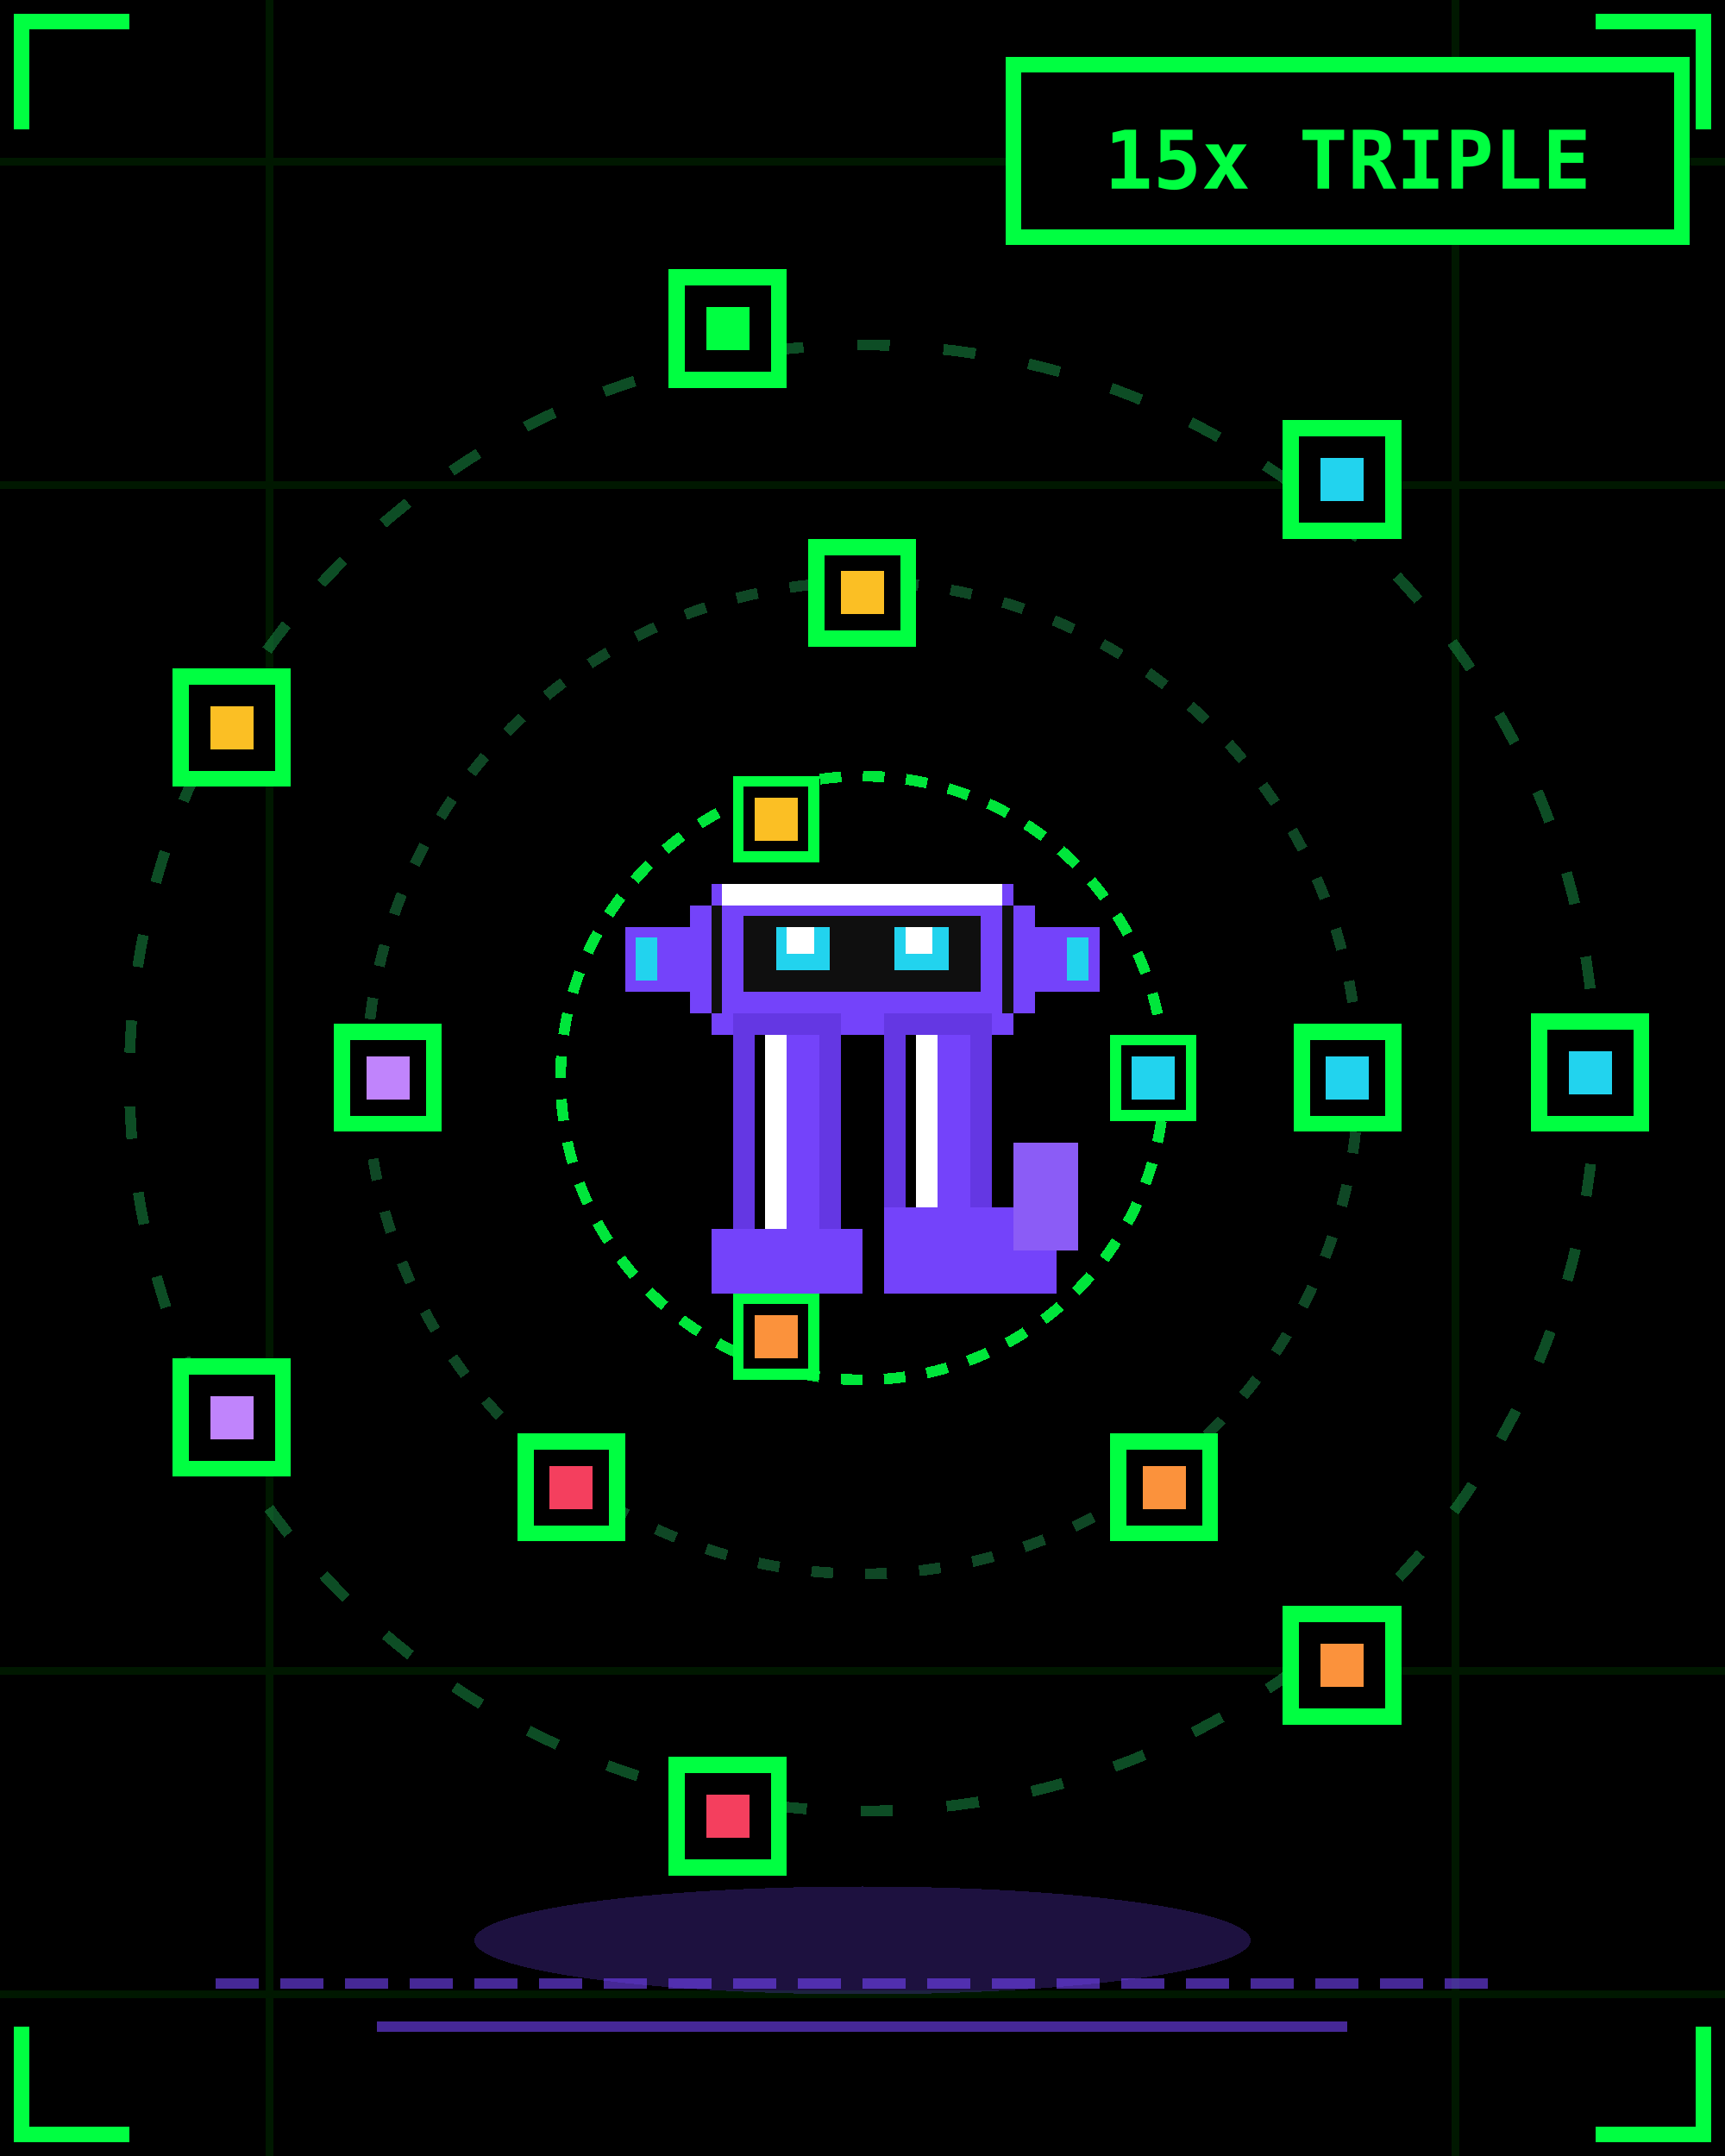
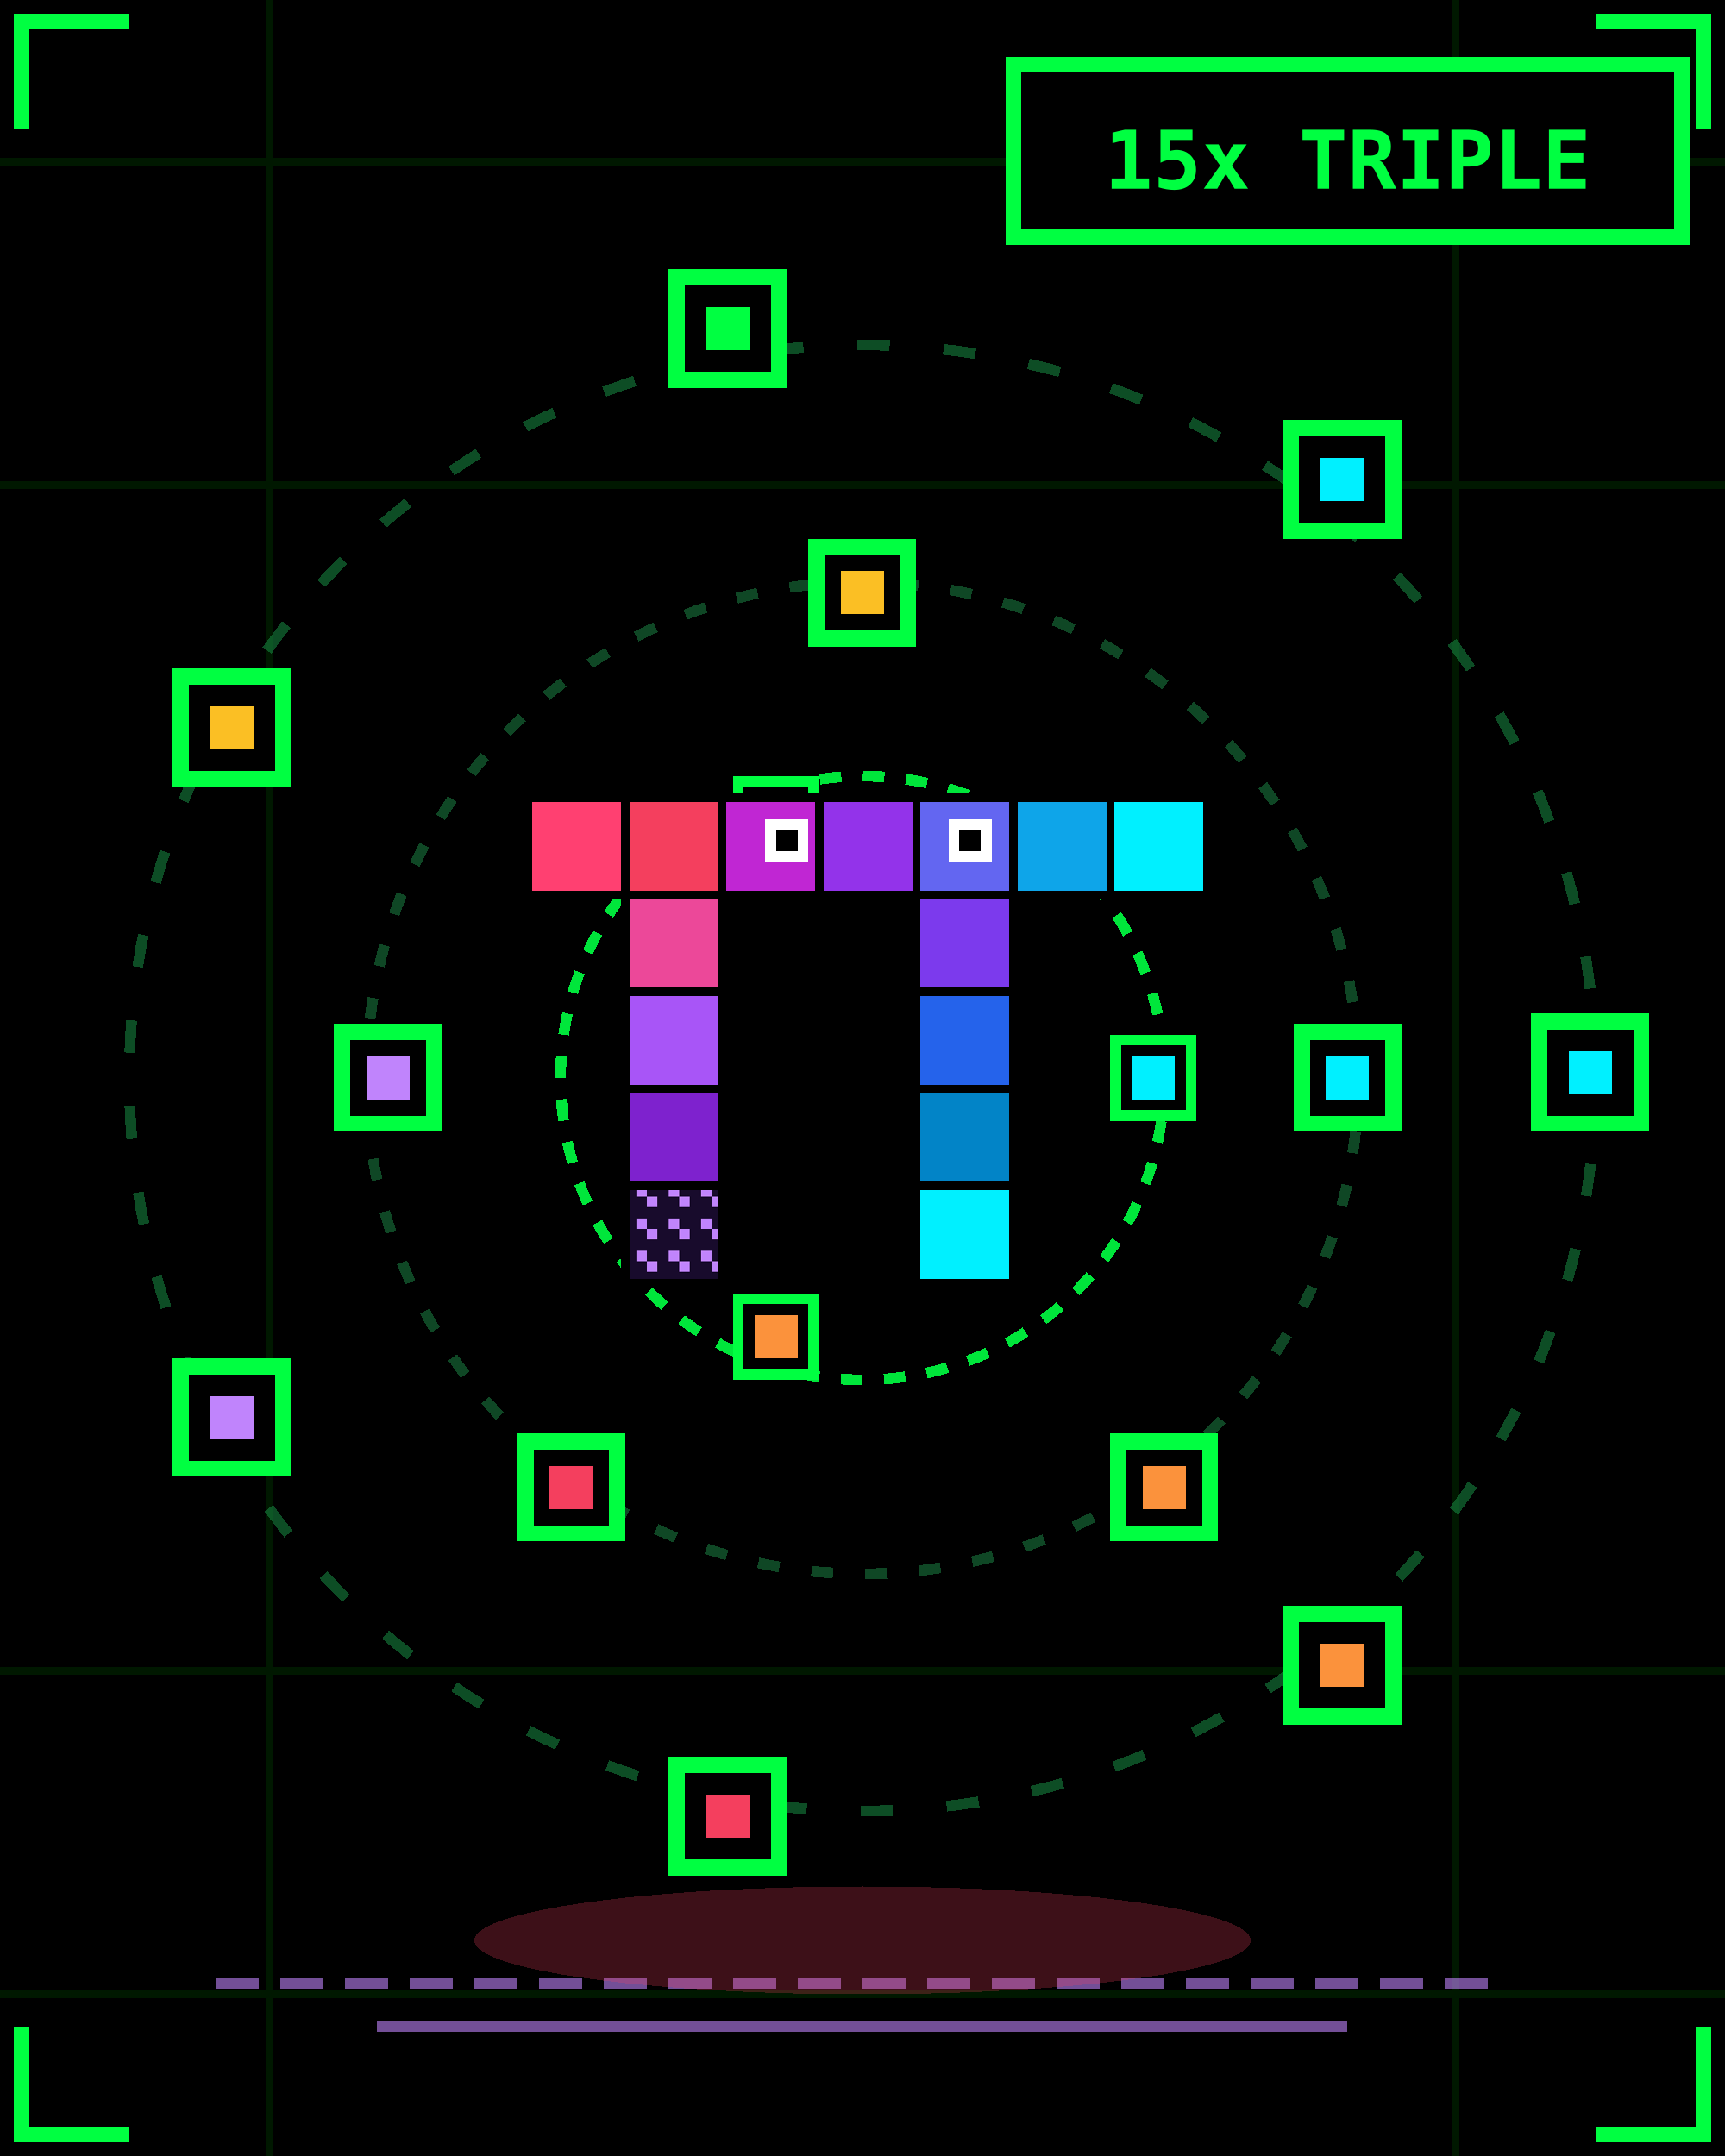
<svg xmlns="http://www.w3.org/2000/svg" viewBox="0 0 160 200" width="100%" height="100%" preserveAspectRatio="none" shape-rendering="crispEdges">
+   <defs>
+     <pattern id="piHalftone" x="0" y="0" width="3" height="3" patternUnits="userSpaceOnUse">
+       <rect width="3" height="3" fill="#180b2c" />
+       <rect x="0" y="0" width="1" height="1" fill="#c084fc" />
+       <rect x="2" y="2" width="1" height="1" fill="#c084fc" />
+     </pattern>
+   </defs>
  <style>
    @keyframes vortexRing1 { 0% { transform: rotate(0deg); } 100% { transform: rotate(360deg); } }
    @keyframes vortexRing2 { 0% { transform: rotate(360deg); } 100% { transform: rotate(0deg); } }
    @keyframes vortexRing3 { 0% { transform: rotate(0deg); } 100% { transform: rotate(360deg); } }
    @keyframes levitateCenter { 0%, 100% { transform: translateY(0px); } 50% { transform: translateY(-4px); } }
    .ring-1 { animation: vortexRing1 8s steps(8) infinite; transform-origin: 80px 100px; }
    .ring-2 { animation: vortexRing2 12s steps(10) infinite; transform-origin: 80px 100px; }
    .ring-3 { animation: vortexRing3 18s steps(12) infinite; transform-origin: 80px 100px; }
    .pip-commander { animation: levitateCenter 1.8s steps(2) infinite; transform-origin: 80px 100px; }
  </style>
  <rect width="160" height="200" fill="#000000" />
  <g stroke="#003b00" stroke-width="0.75" opacity="0.4">
    <line x1="0" y1="15" x2="160" y2="15" />
    <line x1="0" y1="45" x2="160" y2="45" />
    <line x1="0" y1="155" x2="160" y2="155" />
    <line x1="0" y1="185" x2="160" y2="185" />
    <line x1="25" y1="0" x2="25" y2="200" />
    <line x1="135" y1="0" x2="135" y2="200" />
  </g>
  <g stroke="#00ff41" stroke-width="1.5" fill="none">
    <path d="M2,12 L2,2 L12,2" />
    <path d="M158,12 L158,2 L148,2" />
    <path d="M2,188 L2,198 L12,198" />
    <path d="M158,188 L158,198 L148,198" />
  </g>
  <g transform="translate(94, 6)">
    <rect width="62" height="16" fill="#000000" stroke="#00ff41" stroke-width="1.5" />
    <text x="31" y="11.5" font-family="'Fira Code', monospace" font-size="7.5" font-weight="900" fill="#00ff41" text-anchor="middle">15x TRIPLE</text>
  </g>
-   <g opacity="0.6" stroke="#7443fa" stroke-width="1">
+   <g opacity="0.6" stroke="#c084fc" stroke-width="1">
    <line x1="20" y1="184" x2="140" y2="184" stroke-dasharray="4,2" />
    <line x1="35" y1="188" x2="125" y2="188" />
  </g>
-   <ellipse cx="80" cy="180" rx="36" ry="5" fill="#7443fa" opacity="0.25" />
+   <ellipse cx="80" cy="180" rx="36" ry="5" fill="#f43f5e" opacity="0.25" />
  <g class="ring-3">
    <circle cx="80" cy="100" r="68" fill="none" stroke="#15803d" stroke-width="1" stroke-dasharray="3,5" opacity="0.6" />
    <g transform="translate(142, 94)">
      <rect width="11" height="11" fill="#00ff41" />
      <rect x="1.5" y="1.5" width="8" height="8" fill="#000" />
-       <rect x="3.5" y="3.5" width="4" height="4" fill="#22d3ee" />
+       <rect x="3.5" y="3.5" width="4" height="4" fill="#00f0ff" />
    </g>
    <g transform="translate(119, 149)">
      <rect width="11" height="11" fill="#00ff41" />
      <rect x="1.5" y="1.5" width="8" height="8" fill="#000" />
      <rect x="3.5" y="3.5" width="4" height="4" fill="#fb923c" />
    </g>
    <g transform="translate(62, 163)">
      <rect width="11" height="11" fill="#00ff41" />
      <rect x="1.5" y="1.5" width="8" height="8" fill="#000" />
      <rect x="3.5" y="3.5" width="4" height="4" fill="#f43f5e" />
    </g>
    <g transform="translate(16, 126)">
      <rect width="11" height="11" fill="#00ff41" />
      <rect x="1.5" y="1.5" width="8" height="8" fill="#000" />
      <rect x="3.5" y="3.5" width="4" height="4" fill="#c084fc" />
    </g>
    <g transform="translate(16, 62)">
      <rect width="11" height="11" fill="#00ff41" />
      <rect x="1.5" y="1.5" width="8" height="8" fill="#000" />
      <rect x="3.5" y="3.5" width="4" height="4" fill="#fbbf24" />
    </g>
    <g transform="translate(62, 25)">
      <rect width="11" height="11" fill="#00ff41" />
      <rect x="1.5" y="1.5" width="8" height="8" fill="#000" />
      <rect x="3.5" y="3.5" width="4" height="4" fill="#00ff41" />
    </g>
    <g transform="translate(119, 39)">
      <rect width="11" height="11" fill="#00ff41" />
      <rect x="1.5" y="1.5" width="8" height="8" fill="#000" />
-       <rect x="3.5" y="3.5" width="4" height="4" fill="#22d3ee" />
+       <rect x="3.5" y="3.5" width="4" height="4" fill="#00f0ff" />
    </g>
  </g>
  <g class="ring-2">
    <circle cx="80" cy="100" r="46" fill="none" stroke="#166534" stroke-width="1" stroke-dasharray="2,3" opacity="0.7" />
    <g transform="translate(120, 95)">
      <rect width="10" height="10" fill="#00ff41" />
      <rect x="1.5" y="1.5" width="7" height="7" fill="#000" />
-       <rect x="3" y="3" width="4" height="4" fill="#22d3ee" />
+       <rect x="3" y="3" width="4" height="4" fill="#00f0ff" />
    </g>
    <g transform="translate(103, 133)">
      <rect width="10" height="10" fill="#00ff41" />
      <rect x="1.5" y="1.5" width="7" height="7" fill="#000" />
      <rect x="3" y="3" width="4" height="4" fill="#fb923c" />
    </g>
    <g transform="translate(48, 133)">
      <rect width="10" height="10" fill="#00ff41" />
      <rect x="1.5" y="1.5" width="7" height="7" fill="#000" />
      <rect x="3" y="3" width="4" height="4" fill="#f43f5e" />
    </g>
    <g transform="translate(31, 95)">
      <rect width="10" height="10" fill="#00ff41" />
      <rect x="1.5" y="1.5" width="7" height="7" fill="#000" />
      <rect x="3" y="3" width="4" height="4" fill="#c084fc" />
    </g>
    <g transform="translate(75, 50)">
      <rect width="10" height="10" fill="#00ff41" />
      <rect x="1.5" y="1.5" width="7" height="7" fill="#000" />
      <rect x="3" y="3" width="4" height="4" fill="#fbbf24" />
    </g>
  </g>
  <g class="ring-1">
    <circle cx="80" cy="100" r="28" fill="none" stroke="#00ff41" stroke-width="1" stroke-dasharray="2,2" opacity="0.9" />
    <g transform="translate(103, 96)">
      <rect width="8" height="8" fill="#00ff41" />
      <rect x="1" y="1" width="6" height="6" fill="#000" />
-       <rect x="2" y="2" width="4" height="4" fill="#22d3ee" />
+       <rect x="2" y="2" width="4" height="4" fill="#00f0ff" />
    </g>
    <g transform="translate(68, 120)">
      <rect width="8" height="8" fill="#00ff41" />
      <rect x="1" y="1" width="6" height="6" fill="#000" />
      <rect x="2" y="2" width="4" height="4" fill="#fb923c" />
    </g>
    <g transform="translate(68, 72)">
      <rect width="8" height="8" fill="#00ff41" />
      <rect x="1" y="1" width="6" height="6" fill="#000" />
      <rect x="2" y="2" width="4" height="4" fill="#fbbf24" />
    </g>
  </g>
  <g class="pip-commander">
-     <rect x="64" y="84" width="32" height="10" fill="#7443fa" />
-     <rect x="66" y="82" width="28" height="14" fill="#7443fa" />
-     <rect x="62" y="86" width="36" height="6" fill="#7443fa" />
-     <rect x="68" y="94" width="10" height="22" fill="#6437e3" />
-     <rect x="66" y="114" width="14" height="6" fill="#7443fa" />
-     <rect x="82" y="94" width="10" height="20" fill="#6437e3" />
-     <rect x="82" y="112" width="16" height="8" fill="#7443fa" />
-     <rect x="94" y="106" width="6" height="10" fill="#8b5cf6" />
-     <rect x="70" y="96" width="6" height="18" fill="#000000" />
-     <rect x="71" y="96" width="5" height="18" fill="#7443fa" />
-     <rect x="71" y="96" width="2" height="18" fill="#ffffff" />
-     <rect x="84" y="96" width="6" height="16" fill="#000000" />
-     <rect x="85" y="96" width="5" height="16" fill="#7443fa" />
-     <rect x="85" y="96" width="2" height="16" fill="#ffffff" />
-     <rect x="66" y="84" width="28" height="10" fill="#0f0f0f" />
-     <rect x="67" y="84" width="26" height="10" fill="#7443fa" />
-     <rect x="67" y="82" width="26" height="2" fill="#ffffff" />
-     <rect x="69" y="85" width="22" height="7" fill="#0f0f0f" />
-     <rect x="72" y="86" width="5" height="4" fill="#22d3ee" />
-     <rect x="73" y="86" width="2.5" height="2.5" fill="#ffffff" />
-     <rect x="83" y="86" width="5" height="4" fill="#22d3ee" />
-     <rect x="84" y="86" width="2.5" height="2.5" fill="#ffffff" />
-     <g fill="#7443fa">
-       <rect x="58" y="86" width="4" height="6" />
-       <rect x="59" y="87" width="2" height="4" fill="#22d3ee" />
-       <rect x="98" y="86" width="4" height="6" />
-       <rect x="99" y="87" width="2" height="4" fill="#22d3ee" />
-     </g>
+     <rect x="49" y="74" width="9" height="9" fill="#ff4071" stroke="#000" stroke-width="0.75" />
+     <rect x="58" y="74" width="9" height="9" fill="#f43f5e" stroke="#000" stroke-width="0.75" />
+     <rect x="67" y="74" width="9" height="9" fill="#c026d3" stroke="#000" stroke-width="0.75" />
+     <rect x="76" y="74" width="9" height="9" fill="#9333ea" stroke="#000" stroke-width="0.75" />
+     <rect x="85" y="74" width="9" height="9" fill="#6366f1" stroke="#000" stroke-width="0.75" />
+     <rect x="94" y="74" width="9" height="9" fill="#0ea5e9" stroke="#000" stroke-width="0.75" />
+     <rect x="103" y="74" width="9" height="9" fill="#00f0ff" stroke="#000" stroke-width="0.75" />
+     <rect x="58" y="83" width="9" height="9" fill="#ec4899" stroke="#000" stroke-width="0.75" />
+     <rect x="58" y="92" width="9" height="9" fill="#a855f7" stroke="#000" stroke-width="0.75" />
+     <rect x="58" y="101" width="9" height="9" fill="#7e22ce" stroke="#000" stroke-width="0.75" />
+     <rect x="58" y="110" width="9" height="9" fill="url(#piHalftone)" stroke="#000" stroke-width="0.75" />
+     <rect x="85" y="83" width="9" height="9" fill="#7c3aed" stroke="#000" stroke-width="0.75" />
+     <rect x="85" y="92" width="9" height="9" fill="#2563eb" stroke="#000" stroke-width="0.75" />
+     <rect x="85" y="101" width="9" height="9" fill="#0284c7" stroke="#000" stroke-width="0.75" />
+     <rect x="85" y="110" width="9" height="9" fill="#00f0ff" stroke="#000" stroke-width="0.75" />
+     <rect x="71" y="76" width="4" height="4" fill="#ffffff" />
+     <rect x="72" y="77" width="2" height="2" fill="#000000" />
+     <rect x="88" y="76" width="4" height="4" fill="#ffffff" />
+     <rect x="89" y="77" width="2" height="2" fill="#000000" />
  </g>
</svg>
